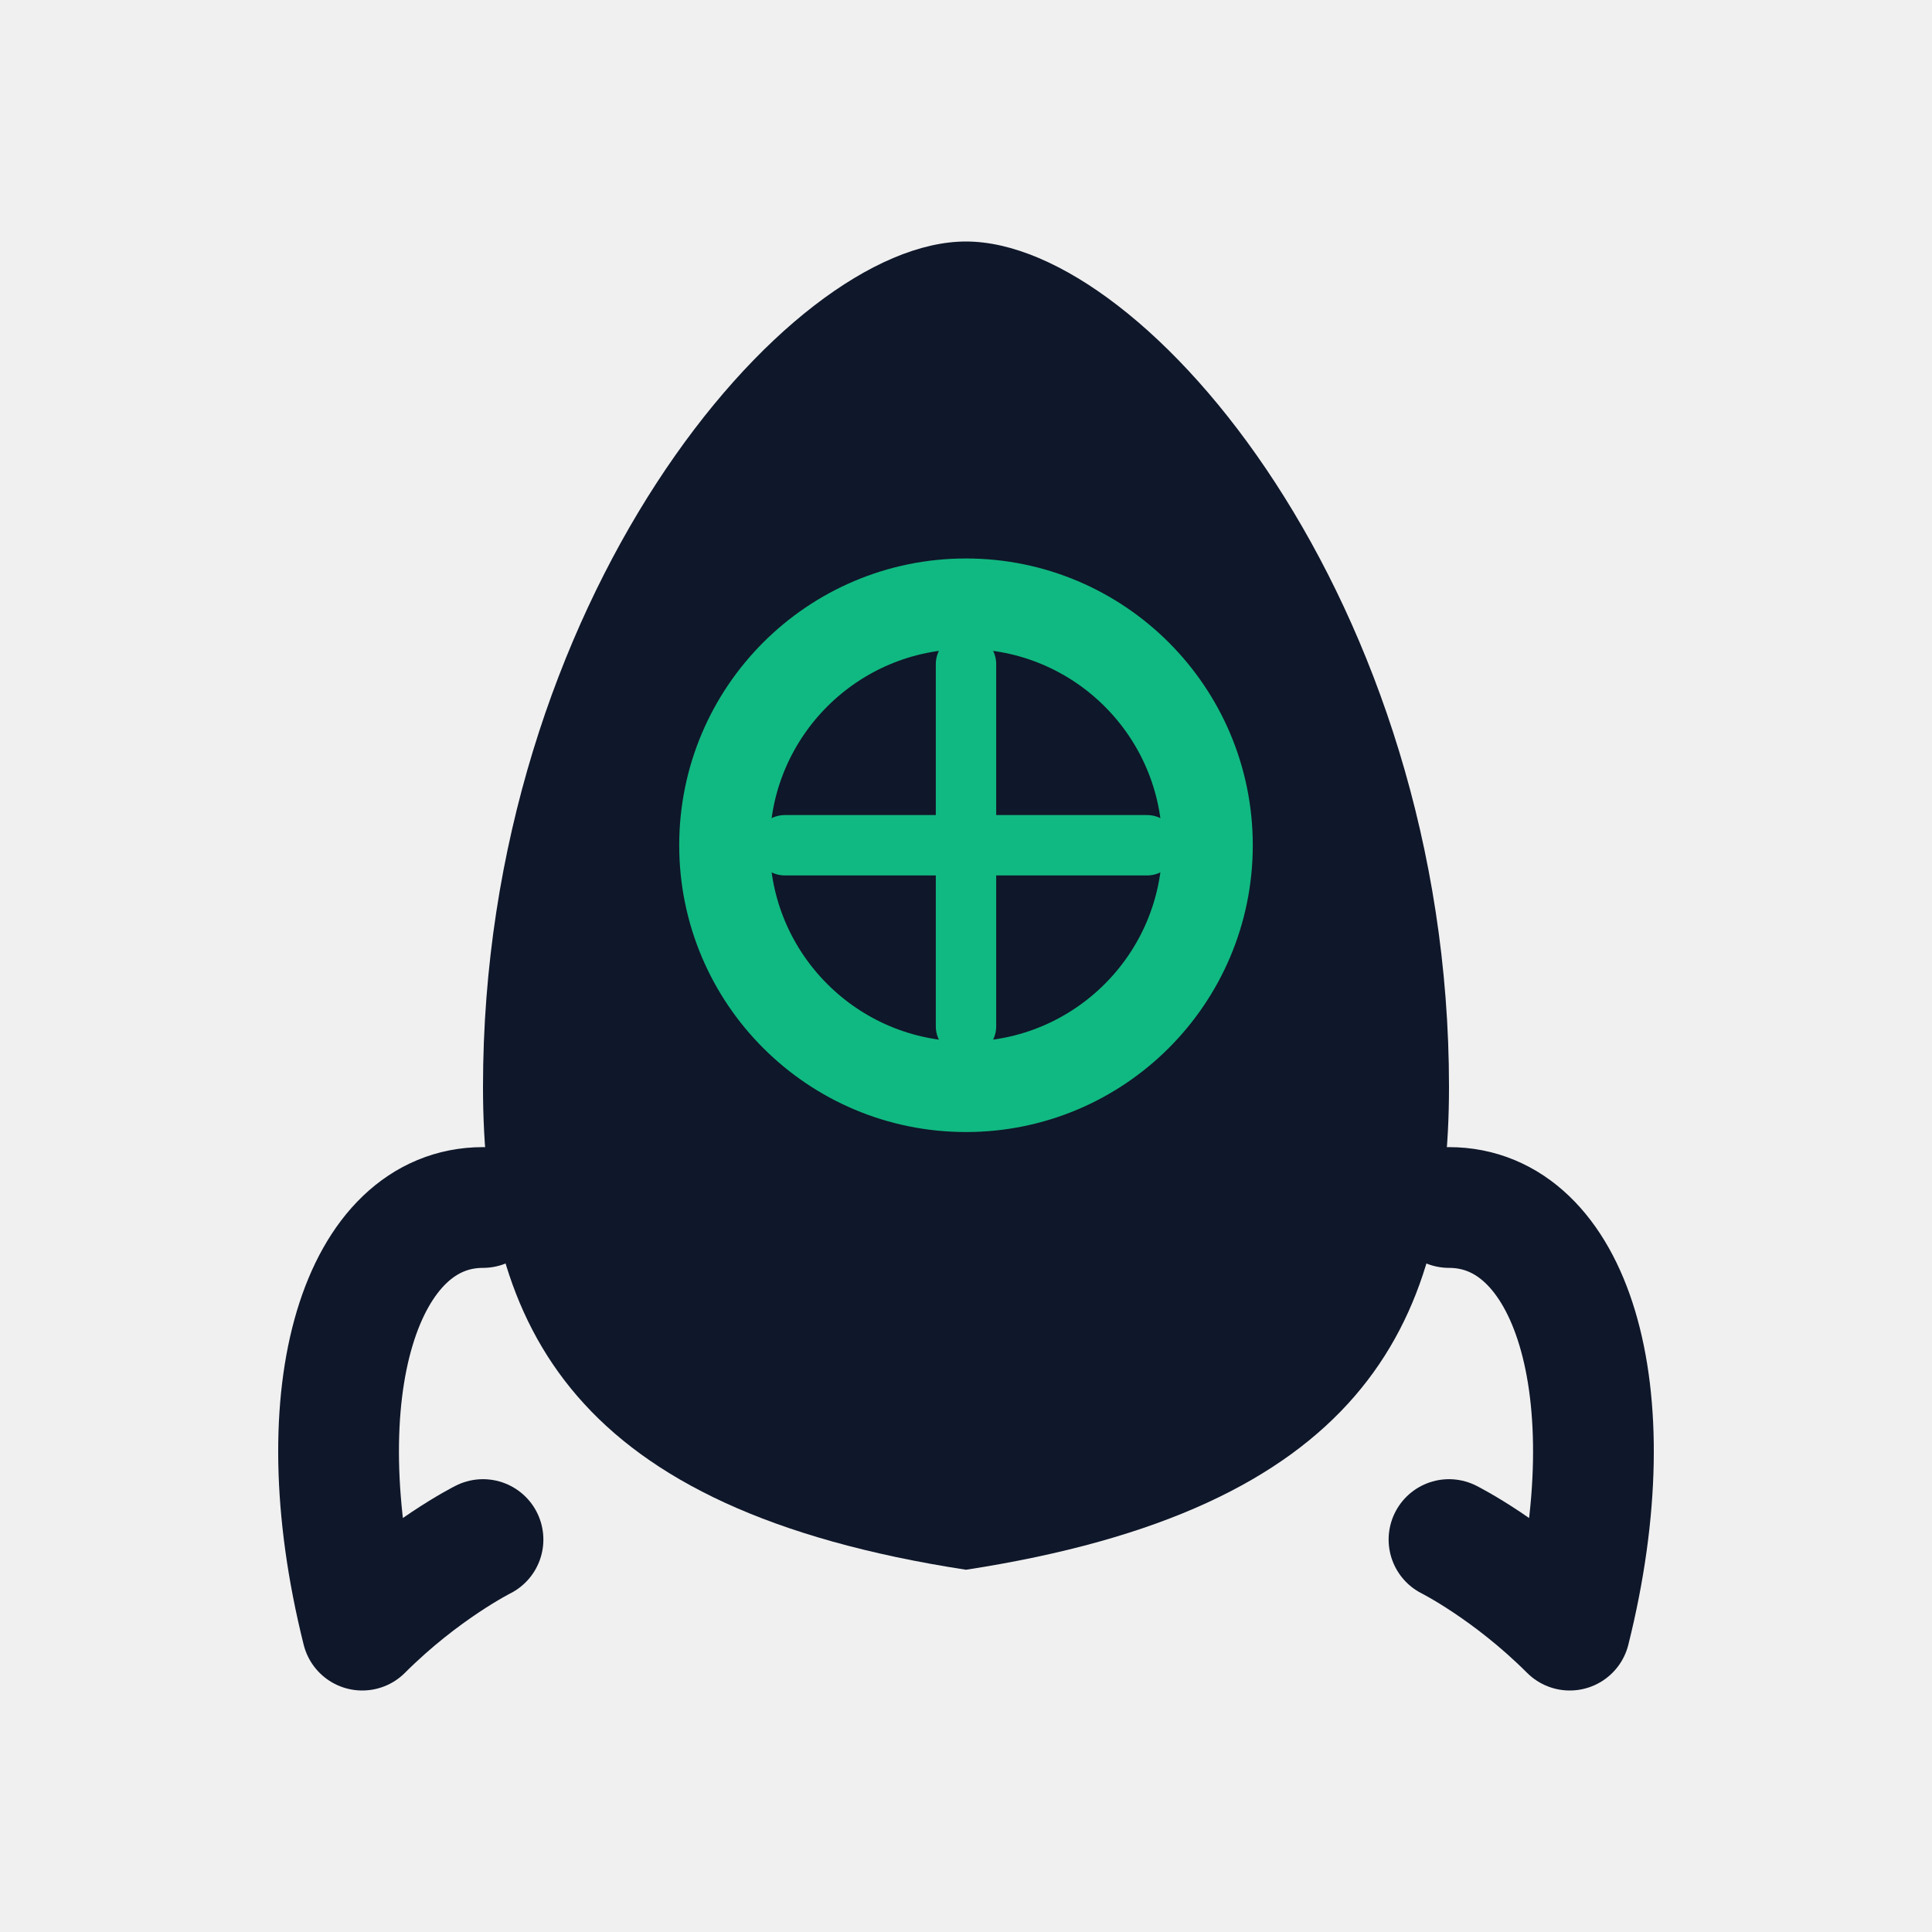
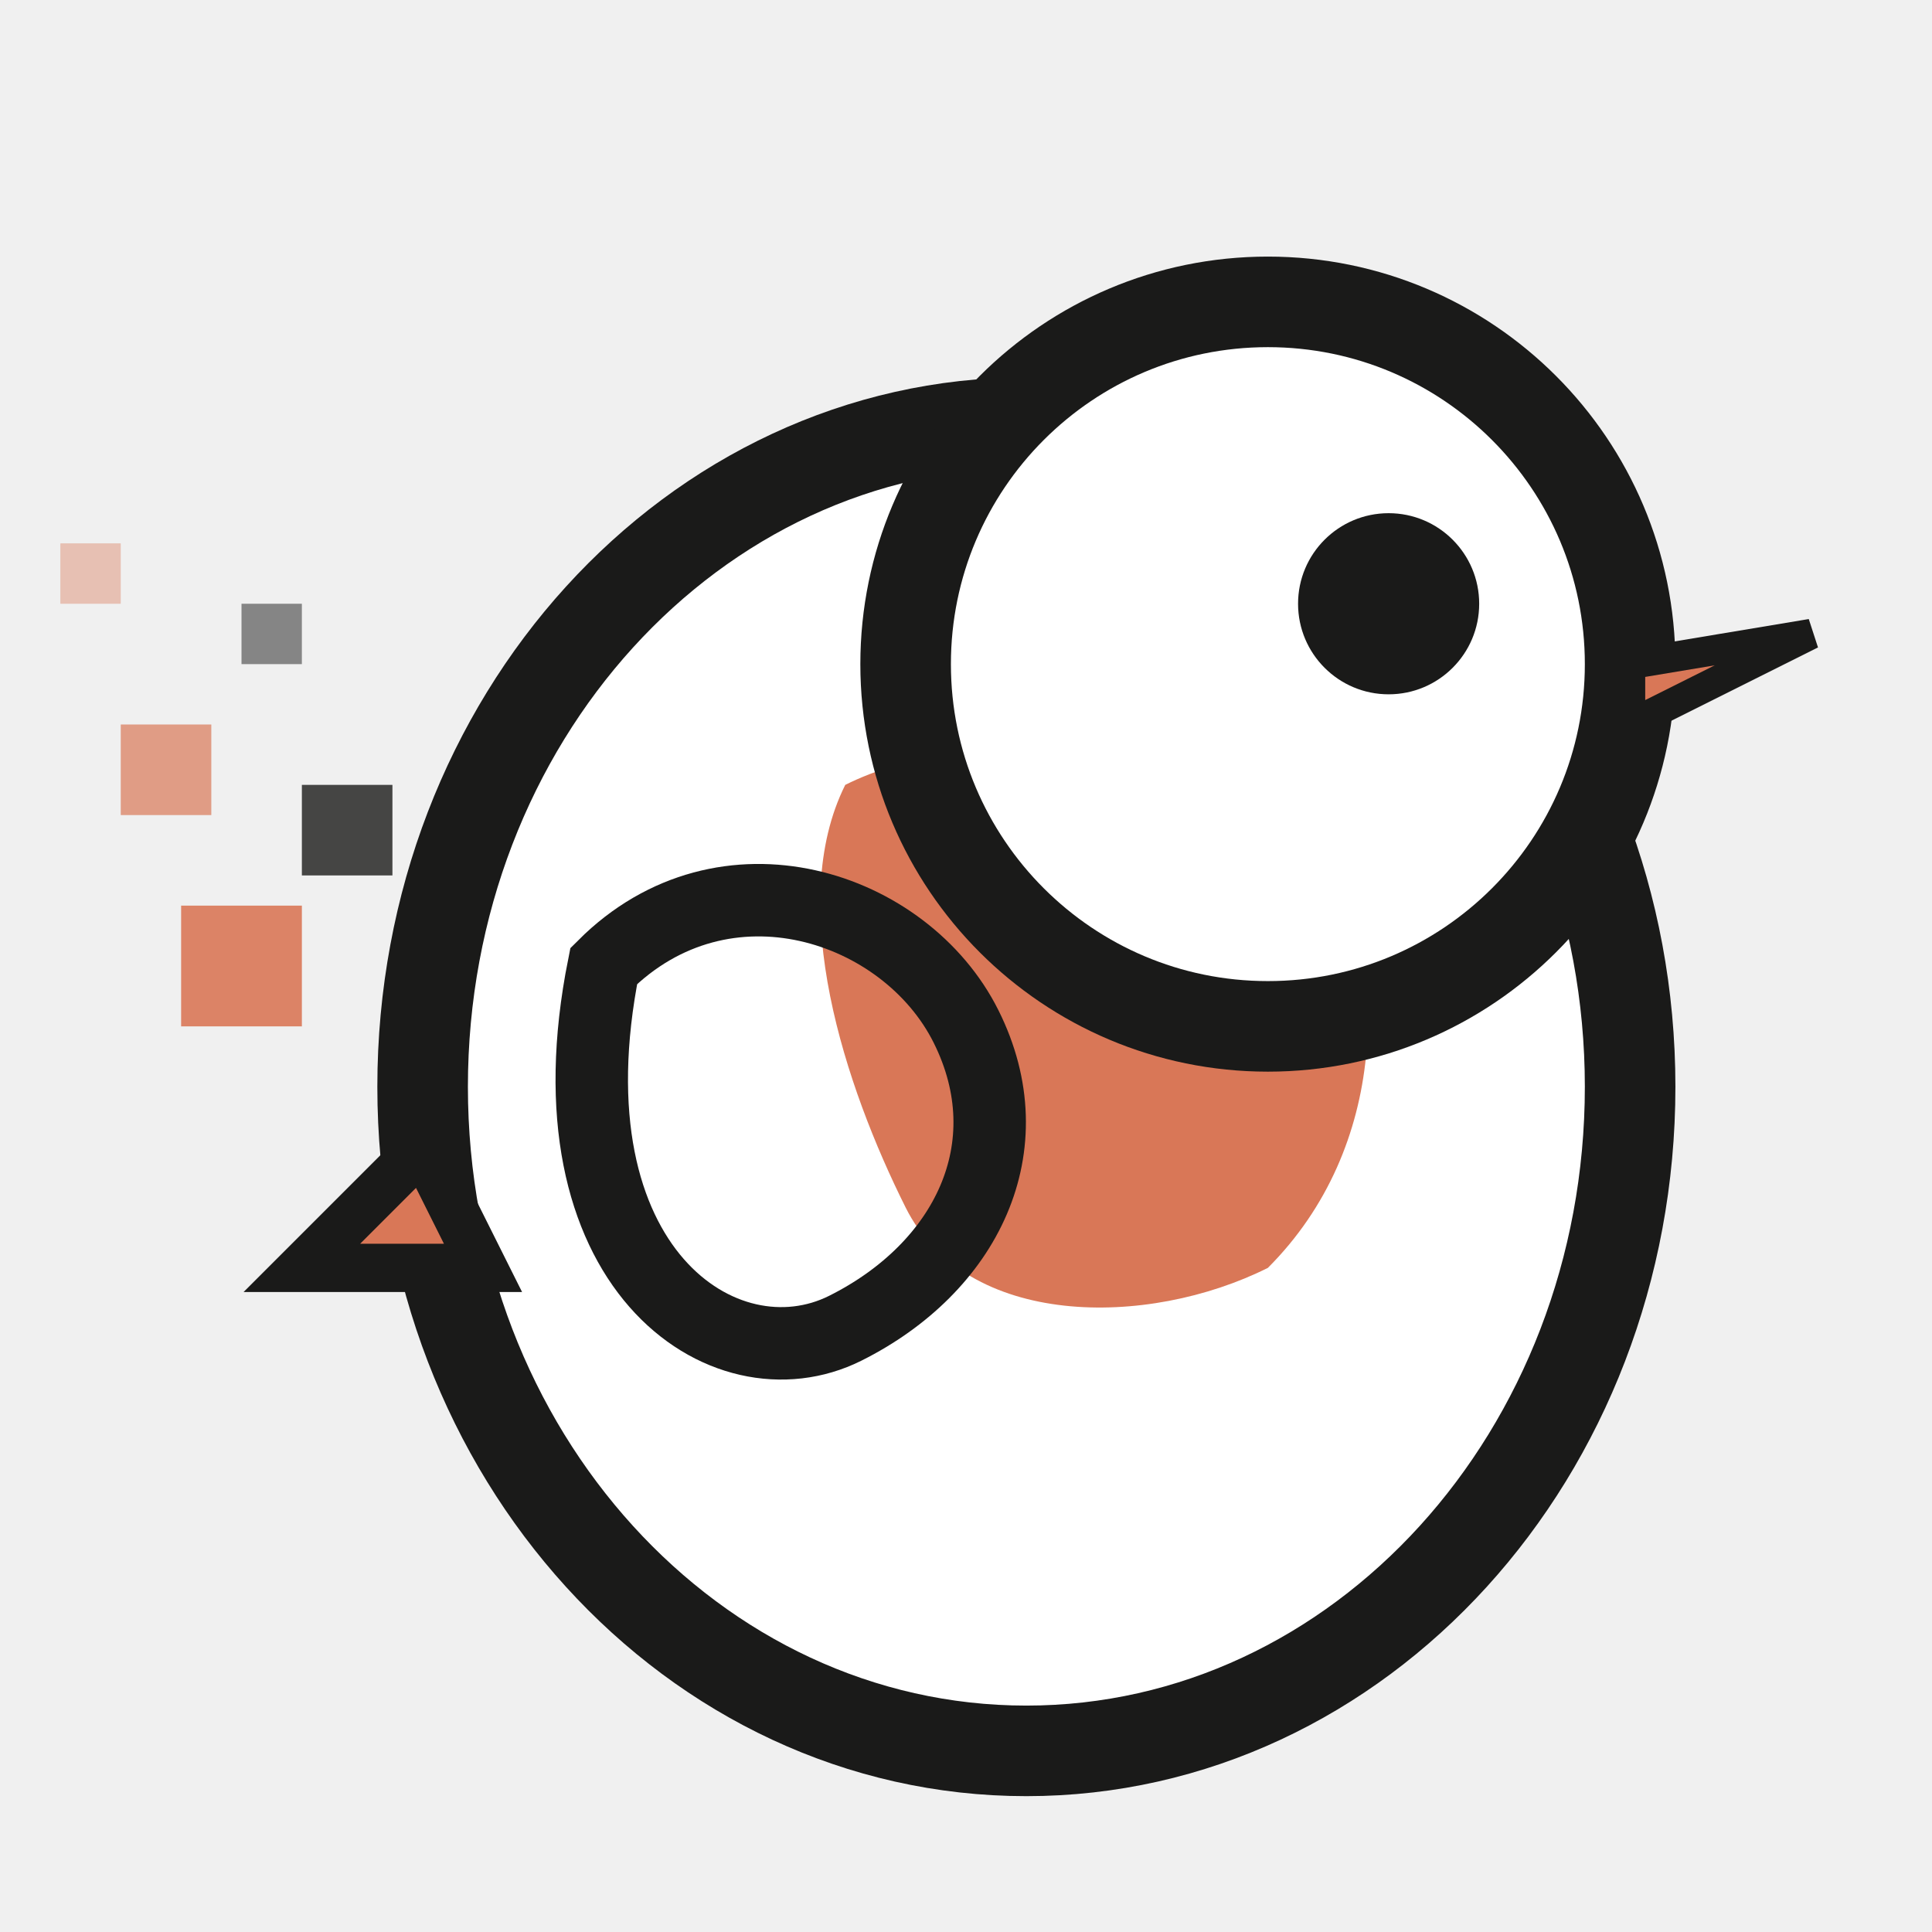
<svg xmlns="http://www.w3.org/2000/svg" width="32" height="32" viewBox="0 0 32 32" fill="none">
-   <path d="M16 4C13 4 8 10 8 18C8 22 9.5 25 16 26C22.5 25 24 22 24 18C24 10 19 4 16 4Z" fill="#0F172A" />
-   <circle cx="16" cy="14" r="4" stroke="#10B981" stroke-width="1.5" fill="none" />
-   <path d="M16 11V17M13 14H19" stroke="#10B981" stroke-width="1" stroke-linecap="round" />
-   <path d="M8 20C6 20 5 23 6 27C7 26 8 25.5 8 25.5" stroke="#0F172A" stroke-width="2" stroke-linecap="round" stroke-linejoin="round" fill="none" />
-   <path d="M24 20C26 20 27 23 26 27C25 26 24 25.5 24 25.5" stroke="#0F172A" stroke-width="2" stroke-linecap="round" stroke-linejoin="round" fill="none" />
+   <ellipse cx="17" cy="18" rx="10" ry="11" fill="white" stroke="#1A1A19" stroke-width="1.5" />
+   <path d="M14 13c2-1 6-1 8 1 1 2 1 5-1 7-2 1-5 1-6-1-1-2-2-5-1-7z" fill="#D97757" />
+   <circle cx="21" cy="11" r="6" fill="white" stroke="#1A1A19" stroke-width="1.5" />
+   <circle cx="23" cy="10" r="1.5" fill="#1A1A19" />
+   <path d="M27 11l3-0.5-3 1.5z" fill="#D97757" stroke="#1A1A19" stroke-width="0.5" />
+   <path d="M10 16c2-2 5-1 6 1s0 4-2 5-5-1-4-6z" fill="none" stroke="#1A1A19" stroke-width="1.2" />
+   <path d="M7 19l-2 2h3z" fill="#D97757" stroke="#1A1A19" stroke-width="0.8" />
+   <rect x="3" y="15" width="2" height="2" fill="#D97757" opacity="0.9" />
+   <rect x="5" y="13" width="1.5" height="1.5" fill="#1A1A19" opacity="0.8" />
+   <rect x="2" y="12" width="1.5" height="1.5" fill="#D97757" opacity="0.7" />
+   <rect x="4" y="10" width="1" height="1" fill="#1A1A19" opacity="0.5" />
+   <rect x="1" y="9" width="1" height="1" fill="#D97757" opacity="0.4" />
</svg>
